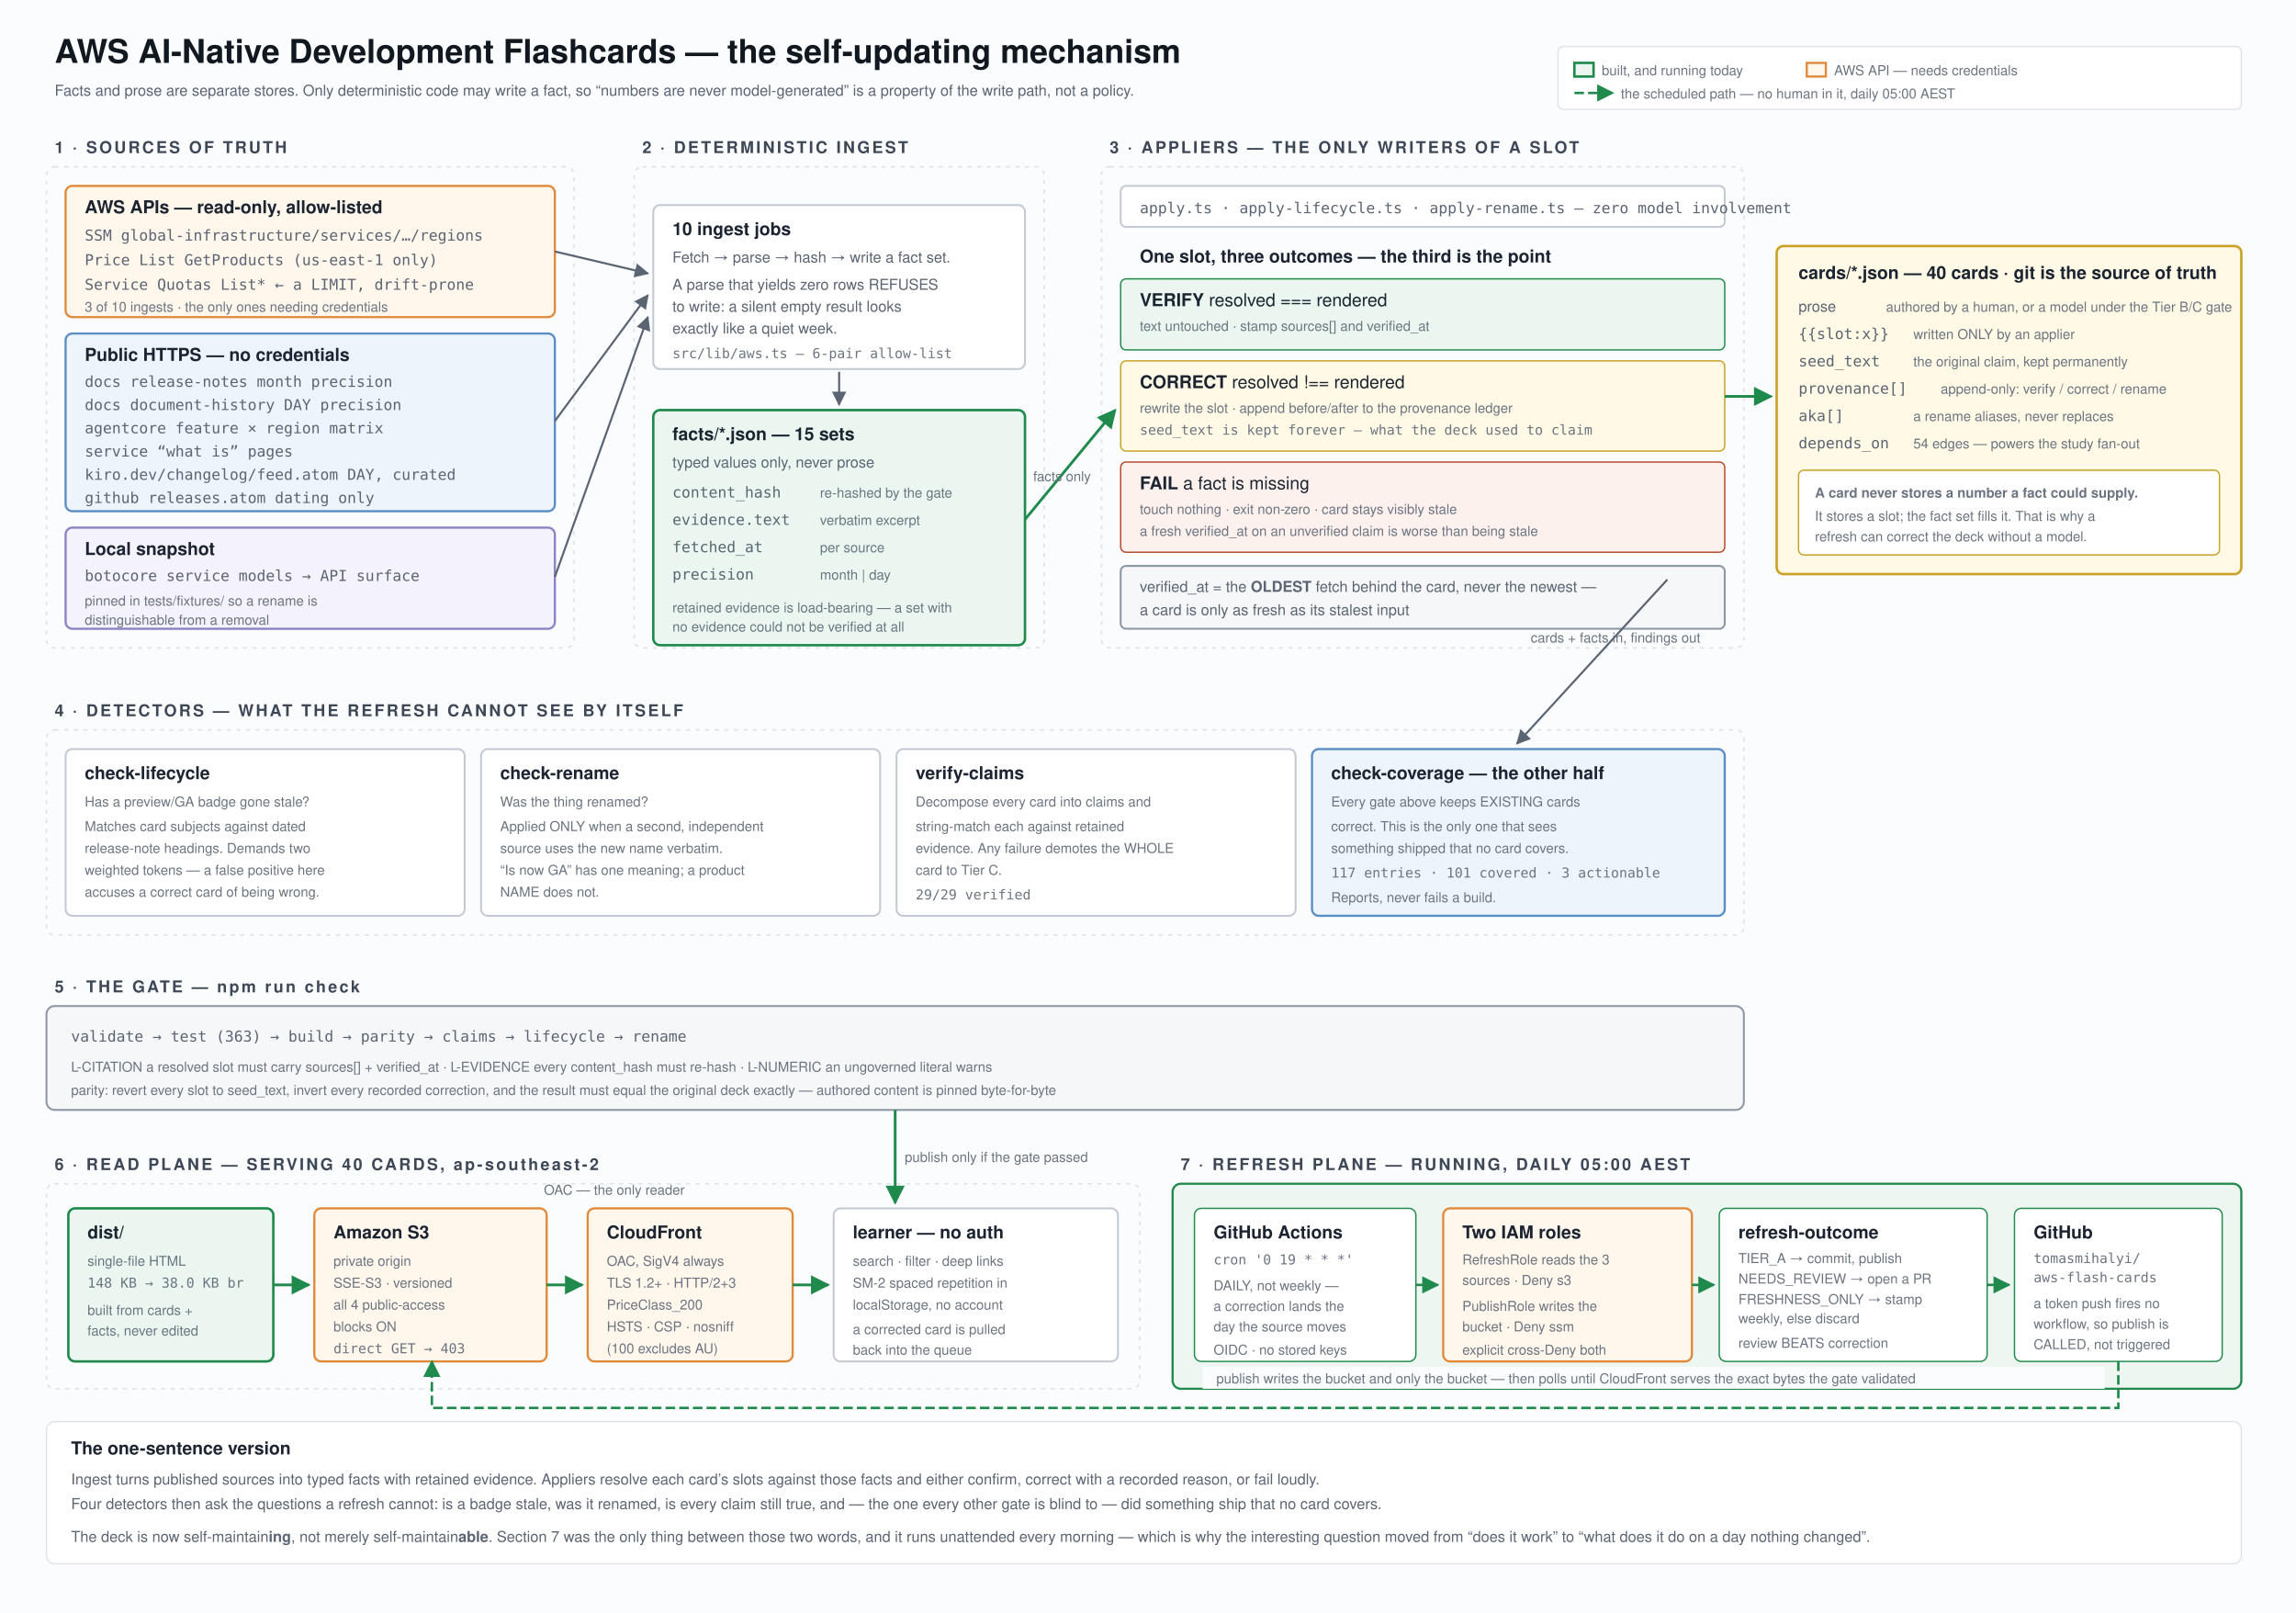
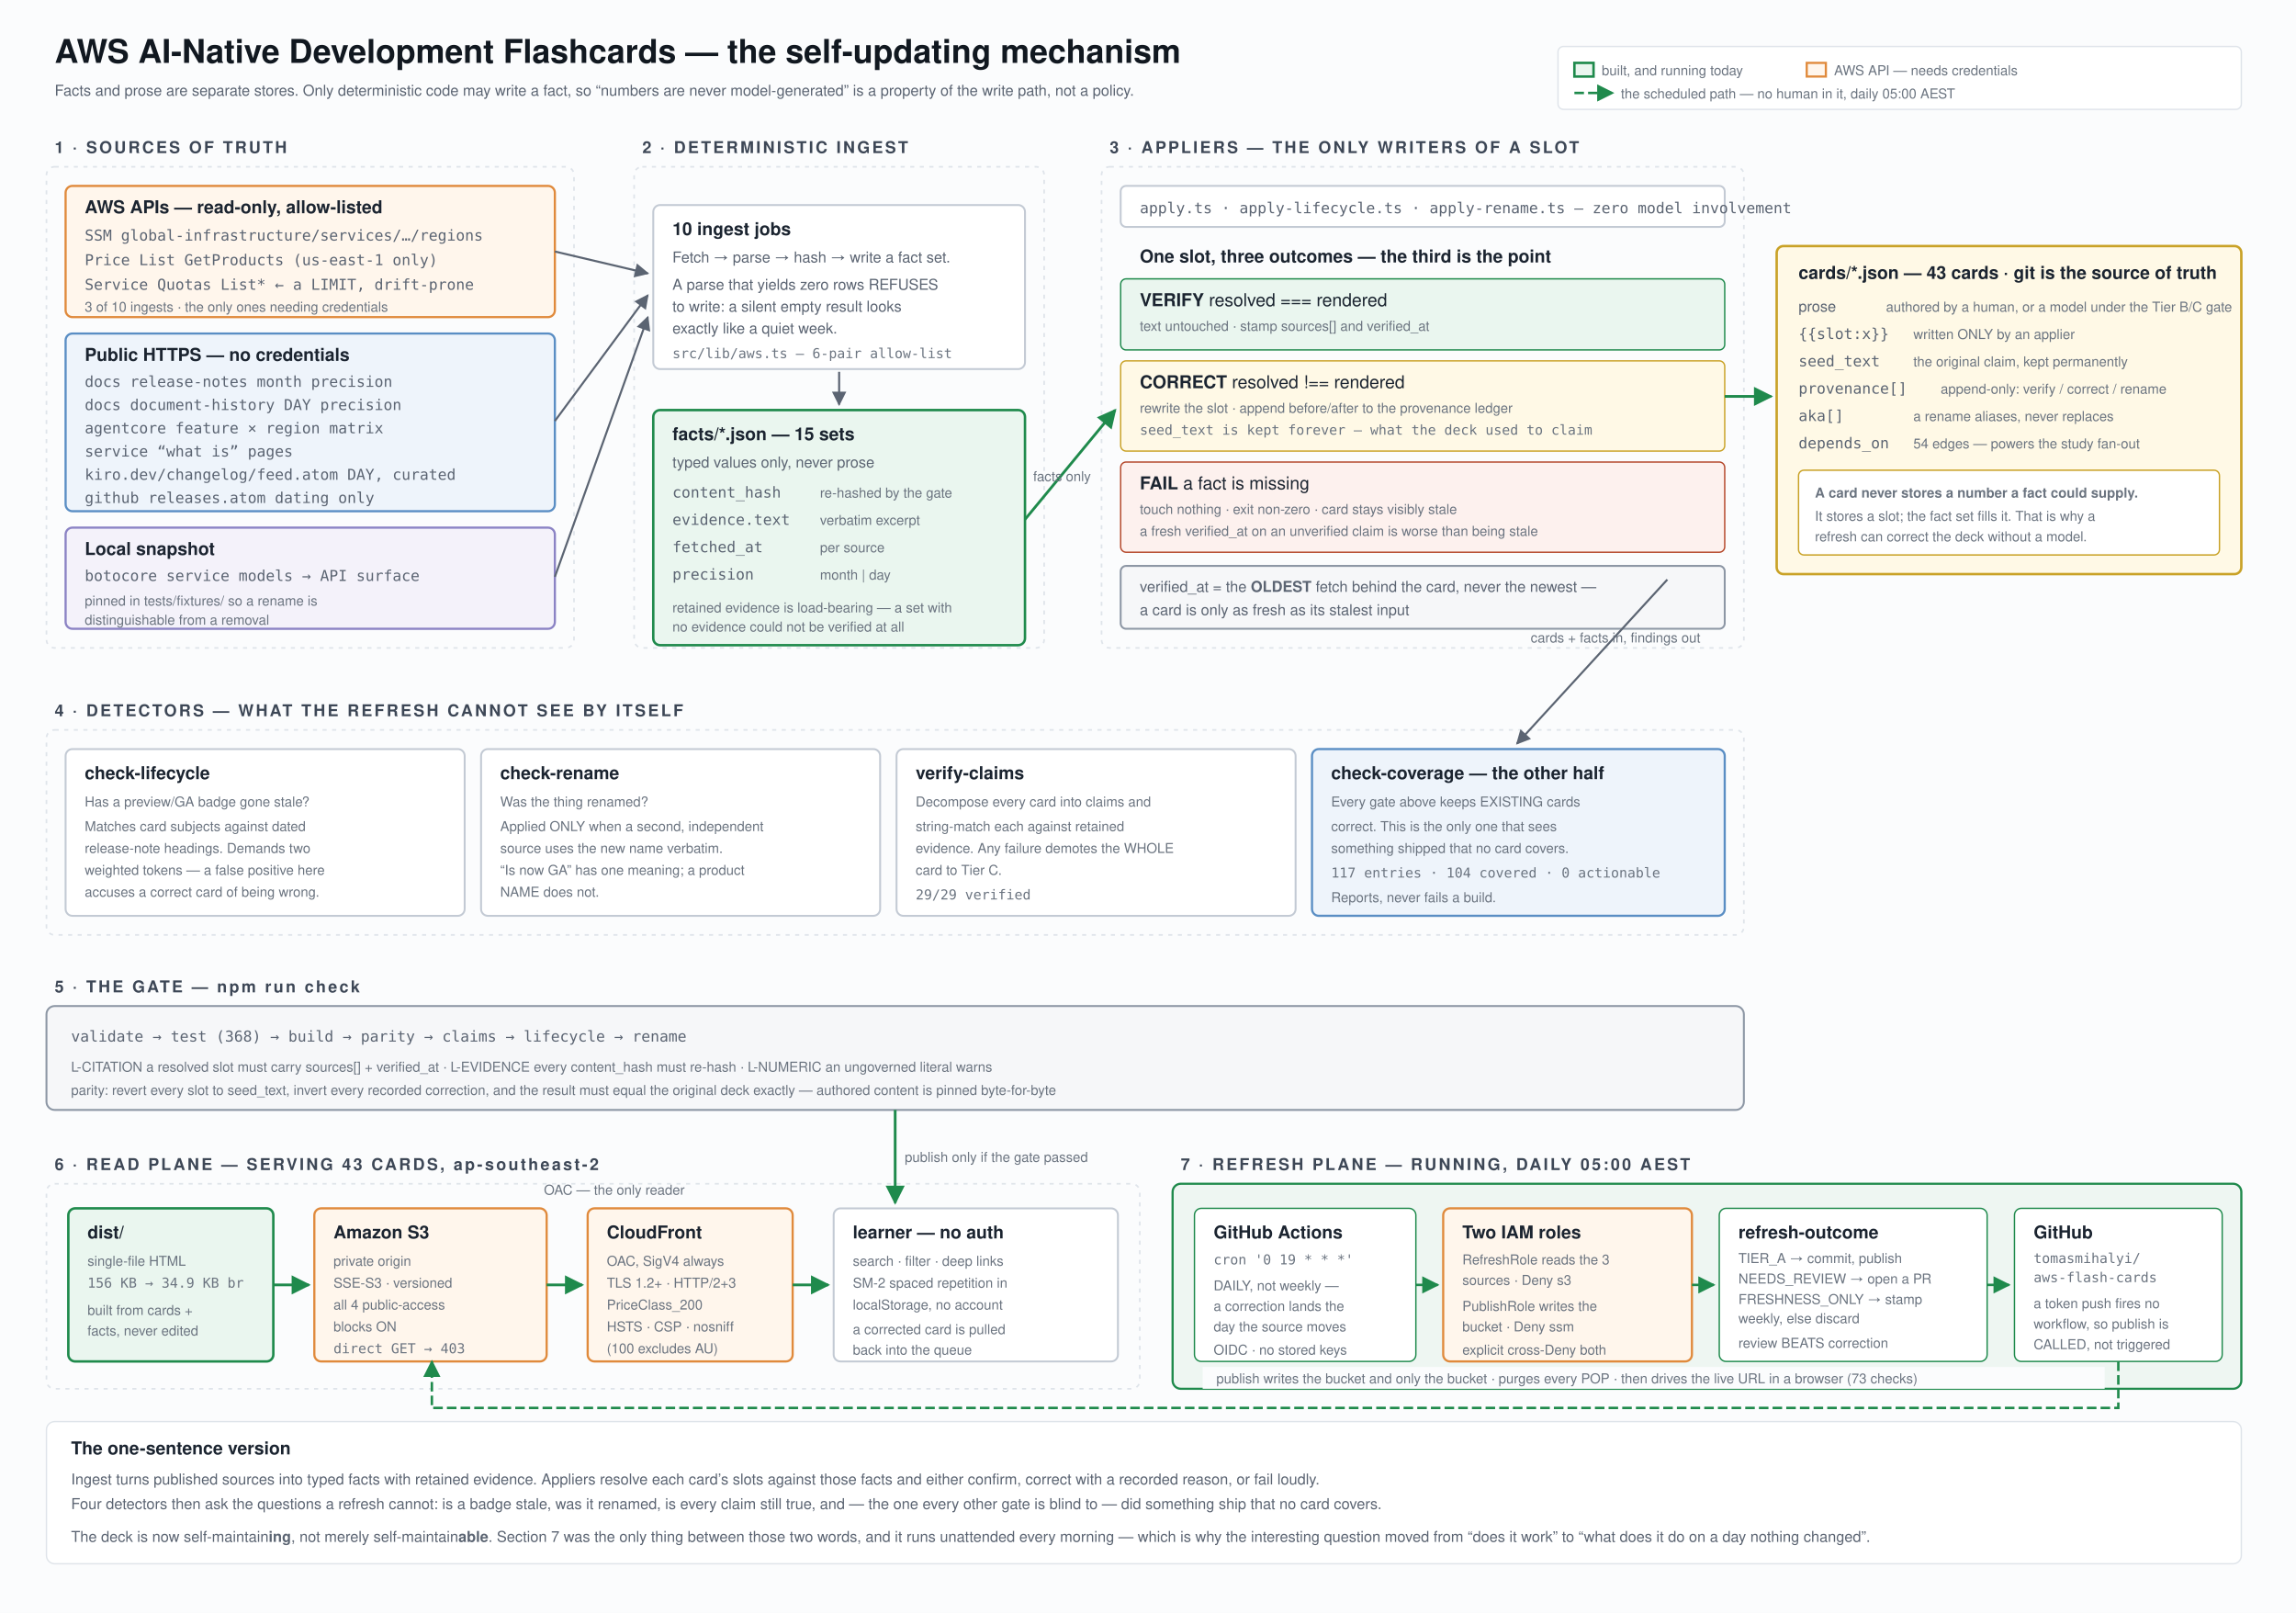
<svg xmlns="http://www.w3.org/2000/svg" width="1680" height="1180" viewBox="0 0 1680 1180" font-family="Helvetica Neue, Helvetica, Arial, sans-serif">
  <defs>
    <marker id="a" viewBox="0 0 10 10" refX="9" refY="5" markerWidth="7" markerHeight="7" orient="auto-start-reverse">
      <path d="M0,0 L10,5 L0,10 z" fill="#5b6472" />
    </marker>
    <marker id="ag" viewBox="0 0 10 10" refX="9" refY="5" markerWidth="7" markerHeight="7" orient="auto-start-reverse">
      <path d="M0,0 L10,5 L0,10 z" fill="#1f8a4c" />
    </marker>
    <marker id="ar" viewBox="0 0 10 10" refX="9" refY="5" markerWidth="7" markerHeight="7" orient="auto-start-reverse">
      <path d="M0,0 L10,5 L0,10 z" fill="#b4472a" />
    </marker>
    <style>
      .t   { font-size:13px; fill:#1b2430; }
      .sm  { font-size:11px; fill:#5b6472; }
      .xs  { font-size:10px; fill:#6b7480; }
      .mono{ font-family:"IBM Plex Mono", "SF Mono", Menlo, monospace; }
      .h   { font-size:12px; font-weight:700; fill:#3d4756; letter-spacing:1.6px; }
      .box { fill:#ffffff; stroke:#c3cad4; stroke-width:1.4; }
      .aws { fill:#fff6ec; stroke:#e08a3c; stroke-width:1.6; }
      .pub { fill:#eef4fb; stroke:#5a8ec4; stroke-width:1.6; }
      .loc { fill:#f4f2fa; stroke:#8b83c4; stroke-width:1.6; }
      .store{ fill:#eaf6ef; stroke:#1f8a4c; stroke-width:1.8; }
      .card { fill:#fff9e6; stroke:#c9a227; stroke-width:1.8; }
      .gate { fill:#f6f7f9; stroke:#8d97a5; stroke-width:1.4; }
      .todo { fill:#fdf1ee; stroke:#b4472a; stroke-width:1.6; stroke-dasharray:6 4; }
      .ci   { fill:#eef6f2; stroke:#1f8a4c; stroke-width:1.6; }
      .ln  { stroke:#5b6472; stroke-width:1.5; fill:none; marker-end:url(#a); }
      .lng { stroke:#1f8a4c; stroke-width:2;   fill:none; marker-end:url(#ag); }
      .lnc { stroke:#1f8a4c; stroke-width:1.8; fill:none; marker-end:url(#ag); stroke-dasharray:7 3; }
      .lnr { stroke:#b4472a; stroke-width:1.6; fill:none; marker-end:url(#ar); stroke-dasharray:6 4; }
      .band{ fill:none; stroke:#dfe4ea; stroke-width:1.2; stroke-dasharray:3 4; }
    </style>
  </defs>
  <rect width="1680" height="1180" fill="#fbfcfd" />
  <text x="40" y="46" font-size="24" font-weight="700" fill="#111820">AWS AI-Native Development Flashcards — the self-updating mechanism</text>
  <text x="40" y="70" class="sm">Facts and prose are separate stores. Only deterministic code may write a fact, so “numbers are never model-generated” is a property of the write path, not a policy.</text>
  <g transform="translate(1140,34)">
    <rect x="0" y="0" width="500" height="46" rx="4" fill="#ffffff" stroke="#dfe4ea" />
    <rect x="12" y="12" width="14" height="10" class="store" />
    <text x="32" y="21" class="xs">built, and running today</text>
    <rect x="182" y="12" width="14" height="10" class="aws" />
    <text x="202" y="21" class="xs">AWS API — needs credentials</text>
    <line x1="12" y1="34" x2="40" y2="34" class="lnc" />
    <text x="46" y="38" class="xs">the scheduled path — no human in it, daily 05:00 AEST</text>
  </g>
  <text x="40" y="112" class="h">1 · SOURCES OF TRUTH</text>
  <rect x="34" y="122" width="386" height="352" class="band" rx="6" />
  <rect x="48" y="136" width="358" height="96" class="aws" rx="5" />
  <text x="62" y="156" class="t" font-weight="700">AWS APIs — read-only, allow-listed</text>
  <text x="62" y="176" class="sm mono">SSM  global-infrastructure/services/…/regions</text>
  <text x="62" y="194" class="sm mono">Price List  GetProducts   (us-east-1 only)</text>
  <text x="62" y="212" class="sm mono">Service Quotas  List*     ← a LIMIT, drift-prone</text>
  <text x="62" y="228" class="xs">3 of 10 ingests · the only ones needing credentials</text>
  <rect x="48" y="244" width="358" height="130" class="pub" rx="5" />
  <text x="62" y="264" class="t" font-weight="700">Public HTTPS — no credentials</text>
  <text x="62" y="283" class="sm mono">docs release-notes        month precision</text>
  <text x="62" y="300" class="sm mono">docs document-history     DAY precision</text>
  <text x="62" y="317" class="sm mono">agentcore feature × region matrix</text>
  <text x="62" y="334" class="sm mono">service “what is” pages</text>
  <text x="62" y="351" class="sm mono">kiro.dev/changelog/feed.atom   DAY, curated</text>
  <text x="62" y="368" class="sm mono">github releases.atom           dating only</text>
  <rect x="48" y="386" width="358" height="74" class="loc" rx="5" />
  <text x="62" y="406" class="t" font-weight="700">Local snapshot</text>
  <text x="62" y="425" class="sm mono">botocore service models → API surface</text>
  <text x="62" y="443" class="xs">pinned in tests/fixtures/ so a rename is</text>
  <text x="62" y="457" class="xs">distinguishable from a removal</text>
  <text x="470" y="112" class="h">2 · DETERMINISTIC INGEST</text>
  <rect x="464" y="122" width="300" height="352" class="band" rx="6" />
  <rect x="478" y="150" width="272" height="120" class="box" rx="5" />
  <text x="492" y="172" class="t" font-weight="700">10 ingest jobs</text>
  <text x="492" y="192" class="sm">Fetch → parse → hash → write a fact set.</text>
  <text x="492" y="212" class="sm">A parse that yields zero rows REFUSES</text>
  <text x="492" y="228" class="sm">to write: a silent empty result looks</text>
  <text x="492" y="244" class="sm">exactly like a quiet week.</text>
  <text x="492" y="262" class="xs mono">src/lib/aws.ts — 6-pair allow-list</text>
  <rect x="478" y="300" width="272" height="172" class="store" rx="5" />
  <text x="492" y="322" class="t" font-weight="700">facts/*.json   — 15 sets</text>
  <text x="492" y="342" class="sm">typed values only, never prose</text>
  <text x="492" y="364" class="sm mono">content_hash</text>
  <text x="600" y="364" class="xs">re-hashed by the gate</text>
  <text x="492" y="384" class="sm mono">evidence.text</text>
  <text x="600" y="384" class="xs">verbatim excerpt</text>
  <text x="492" y="404" class="sm mono">fetched_at</text>
  <text x="600" y="404" class="xs">per source</text>
  <text x="492" y="424" class="sm mono">precision</text>
  <text x="600" y="424" class="xs">month | day</text>
  <text x="492" y="448" class="xs">retained evidence is load-bearing — a set with</text>
  <text x="492" y="462" class="xs">no evidence could not be verified at all</text>
  <line x1="406" y1="184" x2="474" y2="200" class="ln" />
  <line x1="406" y1="308" x2="474" y2="216" class="ln" />
  <line x1="406" y1="422" x2="474" y2="232" class="ln" />
  <line x1="614" y1="272" x2="614" y2="296" class="ln" />
  <text x="812" y="112" class="h">3 · APPLIERS — THE ONLY WRITERS OF A SLOT</text>
  <rect x="806" y="122" width="470" height="352" class="band" rx="6" />
  <rect x="820" y="136" width="442" height="30" class="box" rx="4" />
  <text x="834" y="156" class="sm mono">apply.ts · apply-lifecycle.ts · apply-rename.ts   — zero model involvement</text>
  <text x="834" y="192" class="t" font-weight="700">One slot, three outcomes — the third is the point</text>
  <rect x="820" y="204" width="442" height="52" fill="#eaf6ef" stroke="#1f8a4c" rx="4" />
  <text x="834" y="224" class="t">
    <tspan font-weight="700">VERIFY</tspan>  resolved === rendered</text>
  <text x="834" y="242" class="xs">text untouched · stamp sources[] and verified_at</text>
  <rect x="820" y="264" width="442" height="66" fill="#fff9e6" stroke="#c9a227" rx="4" />
  <text x="834" y="284" class="t">
    <tspan font-weight="700">CORRECT</tspan>  resolved !== rendered</text>
  <text x="834" y="302" class="xs">rewrite the slot · append before/after to the provenance ledger</text>
  <text x="834" y="318" class="xs mono">seed_text is kept forever — what the deck used to claim</text>
  <rect x="820" y="338" width="442" height="66" fill="#fdf1ee" stroke="#b4472a" rx="4" />
  <text x="834" y="358" class="t">
    <tspan font-weight="700">FAIL</tspan>  a fact is missing</text>
  <text x="834" y="376" class="xs">touch nothing · exit non-zero · card stays visibly stale</text>
  <text x="834" y="392" class="xs">a fresh verified_at on an unverified claim is worse than being stale</text>
  <rect x="820" y="414" width="442" height="46" class="gate" rx="4" />
  <text x="834" y="433" class="sm">verified_at = the <tspan font-weight="700">OLDEST</tspan> fetch behind the card, never the newest —</text>
  <text x="834" y="450" class="sm">a card is only as fresh as its stalest input</text>
  <line x1="750" y1="380" x2="816" y2="300" class="lng" />
  <text x="756" y="352" class="xs" fill="#1f8a4c">facts only</text>
  <rect x="1300" y="180" width="340" height="240" class="card" rx="5" />
-   <text x="1316" y="204" class="t" font-weight="700">cards/*.json — 40 cards · git is the source of truth</text>
+   <text x="1316" y="204" class="t" font-weight="700">cards/*.json — 43 cards · git is the source of truth</text>
  <text x="1316" y="228" class="sm">prose</text>
  <text x="1380" y="228" class="xs">authored by a human, or a model under the Tier B/C gate</text>
  <text x="1316" y="248" class="sm mono">{{slot:x}}</text>
  <text x="1400" y="248" class="xs">written ONLY by an applier</text>
  <text x="1316" y="268" class="sm mono">seed_text</text>
  <text x="1400" y="268" class="xs">the original claim, kept permanently</text>
  <text x="1316" y="288" class="sm mono">provenance[]</text>
  <text x="1420" y="288" class="xs">append-only: verify / correct / rename</text>
  <text x="1316" y="308" class="sm mono">aka[]</text>
  <text x="1400" y="308" class="xs">a rename aliases, never replaces</text>
  <text x="1316" y="328" class="sm mono">depends_on</text>
  <text x="1400" y="328" class="xs">54 edges — powers the study fan-out</text>
  <rect x="1316" y="344" width="308" height="62" fill="#ffffff" stroke="#c9a227" rx="4" />
  <text x="1328" y="364" class="xs" font-weight="700">A card never stores a number a fact could supply.</text>
  <text x="1328" y="381" class="xs">It stores a slot; the fact set fills it. That is why a</text>
  <text x="1328" y="396" class="xs">refresh can correct the deck without a model.</text>
  <line x1="1262" y1="290" x2="1296" y2="290" class="lng" />
  <text x="40" y="524" class="h">4 · DETECTORS — WHAT THE REFRESH CANNOT SEE BY ITSELF</text>
  <rect x="34" y="534" width="1242" height="150" class="band" rx="6" />
  <rect x="48" y="548" width="292" height="122" class="box" rx="5" />
  <text x="62" y="570" class="t" font-weight="700">check-lifecycle</text>
  <text x="62" y="590" class="xs">Has a preview/GA badge gone stale?</text>
  <text x="62" y="608" class="xs">Matches card subjects against dated</text>
  <text x="62" y="624" class="xs">release-note headings. Demands two</text>
  <text x="62" y="640" class="xs">weighted tokens — a false positive here</text>
  <text x="62" y="656" class="xs">accuses a correct card of being wrong.</text>
  <rect x="352" y="548" width="292" height="122" class="box" rx="5" />
  <text x="366" y="570" class="t" font-weight="700">check-rename</text>
  <text x="366" y="590" class="xs">Was the thing renamed?</text>
  <text x="366" y="608" class="xs">Applied ONLY when a second, independent</text>
  <text x="366" y="624" class="xs">source uses the new name verbatim.</text>
  <text x="366" y="640" class="xs">“Is now GA” has one meaning; a product</text>
  <text x="366" y="656" class="xs">NAME does not.</text>
  <rect x="656" y="548" width="292" height="122" class="box" rx="5" />
  <text x="670" y="570" class="t" font-weight="700">verify-claims</text>
  <text x="670" y="590" class="xs">Decompose every card into claims and</text>
  <text x="670" y="608" class="xs">string-match each against retained</text>
  <text x="670" y="624" class="xs">evidence. Any failure demotes the WHOLE</text>
  <text x="670" y="640" class="xs">card to Tier C.</text>
  <text x="670" y="658" class="xs mono">29/29 verified</text>
  <rect x="960" y="548" width="302" height="122" fill="#eef4fb" stroke="#5a8ec4" stroke-width="1.6" rx="5" />
  <text x="974" y="570" class="t" font-weight="700">check-coverage — the other half</text>
  <text x="974" y="590" class="xs">Every gate above keeps EXISTING cards</text>
  <text x="974" y="608" class="xs">correct. This is the only one that sees</text>
  <text x="974" y="624" class="xs">something shipped that no card covers.</text>
-   <text x="974" y="642" class="xs mono">117 entries · 101 covered · 3 actionable</text>
+   <text x="974" y="642" class="xs mono">117 entries · 104 covered · 0 actionable</text>
  <text x="974" y="660" class="xs">Reports, never fails a build.</text>
  <line x1="1220" y1="424" x2="1110" y2="544" class="ln" />
  <text x="1120" y="470" class="xs">cards + facts in, findings out</text>
  <text x="40" y="726" class="h">5 · THE GATE — npm run check</text>
  <rect x="34" y="736" width="1242" height="76" class="gate" rx="6" />
-   <text x="52" y="762" class="sm mono">validate → test (363) → build → parity → claims → lifecycle → rename</text>
+   <text x="52" y="762" class="sm mono">validate → test (368) → build → parity → claims → lifecycle → rename</text>
  <text x="52" y="784" class="xs">L-CITATION a resolved slot must carry sources[] + verified_at · L-EVIDENCE every content_hash must re-hash · L-NUMERIC an ungoverned literal warns</text>
  <text x="52" y="801" class="xs">parity: revert every slot to seed_text, invert every recorded correction, and the result must equal the original deck exactly — authored content is pinned byte-for-byte</text>
-   <text x="40" y="856" class="h">6 · READ PLANE — SERVING 40 CARDS, ap-southeast-2</text>
+   <text x="40" y="856" class="h">6 · READ PLANE — SERVING 43 CARDS, ap-southeast-2</text>
  <rect x="34" y="866" width="800" height="150" class="band" rx="6" />
  <rect x="50" y="884" width="150" height="112" class="store" rx="5" />
  <text x="64" y="906" class="t" font-weight="700">dist/</text>
  <text x="64" y="926" class="xs">single-file HTML</text>
-   <text x="64" y="942" class="xs mono">148 KB → 38.0 KB br</text>
+   <text x="64" y="942" class="xs mono">156 KB → 34.9 KB br</text>
  <text x="64" y="962" class="xs">built from cards +</text>
  <text x="64" y="977" class="xs">facts, never edited</text>
  <rect x="230" y="884" width="170" height="112" class="aws" rx="5" />
  <text x="244" y="906" class="t" font-weight="700">Amazon S3</text>
  <text x="244" y="926" class="xs">private origin</text>
  <text x="244" y="942" class="xs">SSE-S3 · versioned</text>
  <text x="244" y="958" class="xs">all 4 public-access</text>
  <text x="244" y="974" class="xs">blocks ON</text>
  <text x="244" y="990" class="xs mono">direct GET → 403</text>
  <rect x="430" y="884" width="150" height="112" class="aws" rx="5" />
  <text x="444" y="906" class="t" font-weight="700">CloudFront</text>
  <text x="444" y="926" class="xs">OAC, SigV4 always</text>
  <text x="444" y="942" class="xs">TLS 1.2+ · HTTP/2+3</text>
  <text x="444" y="958" class="xs">PriceClass_200</text>
  <text x="444" y="974" class="xs">HSTS · CSP · nosniff</text>
  <text x="444" y="990" class="xs">(100 excludes AU)</text>
  <rect x="610" y="884" width="208" height="112" class="box" rx="5" />
  <text x="624" y="906" class="t" font-weight="700">learner — no auth</text>
  <text x="624" y="926" class="xs">search · filter · deep links</text>
  <text x="624" y="942" class="xs">SM-2 spaced repetition in</text>
  <text x="624" y="958" class="xs">localStorage, no account</text>
  <text x="624" y="976" class="xs">a corrected card is pulled</text>
  <text x="624" y="991" class="xs">back into the queue</text>
  <line x1="200" y1="940" x2="226" y2="940" class="lng" />
  <path d="M400,940 L426,940" class="lng" />
  <text x="398" y="874" class="xs" fill="#1f8a4c">OAC — the only reader</text>
  <line x1="580" y1="940" x2="606" y2="940" class="lng" />
  <line x1="655" y1="812" x2="655" y2="880" class="lng" />
  <text x="662" y="850" class="xs" fill="#1f8a4c">publish only if the gate passed</text>
  <text x="864" y="856" class="h" fill="#1f8a4c">7 · REFRESH PLANE — RUNNING, DAILY 05:00 AEST</text>
  <rect x="858" y="866" width="782" height="150" class="ci" rx="6" />
  <rect x="874" y="884" width="162" height="112" fill="#ffffff" stroke="#1f8a4c" rx="5" />
  <text x="888" y="906" class="t" font-weight="700">GitHub Actions</text>
  <text x="888" y="925" class="xs mono">cron '0 19 * * *'</text>
  <text x="888" y="944" class="xs">DAILY, not weekly —</text>
  <text x="888" y="959" class="xs">a correction lands the</text>
  <text x="888" y="974" class="xs">day the source moves</text>
  <text x="888" y="991" class="xs">OIDC · no stored keys</text>
  <rect x="1056" y="884" width="182" height="112" class="aws" rx="5" />
  <text x="1070" y="906" class="t" font-weight="700">Two IAM roles</text>
  <text x="1070" y="925" class="xs">RefreshRole reads the 3</text>
  <text x="1070" y="940" class="xs">sources · Deny s3</text>
  <text x="1070" y="959" class="xs">PublishRole writes the</text>
  <text x="1070" y="974" class="xs">bucket · Deny ssm</text>
  <text x="1070" y="991" class="xs">explicit cross-Deny both</text>
  <rect x="1258" y="884" width="196" height="112" fill="#ffffff" stroke="#1f8a4c" rx="5" />
  <text x="1272" y="906" class="t" font-weight="700">refresh-outcome</text>
  <text x="1272" y="924" class="xs">TIER_A → commit, publish</text>
  <text x="1272" y="939" class="xs">NEEDS_REVIEW → open a PR</text>
  <text x="1272" y="954" class="xs">FRESHNESS_ONLY → stamp</text>
  <text x="1272" y="968" class="xs">weekly, else discard</text>
  <text x="1272" y="986" class="xs">review BEATS correction</text>
  <rect x="1474" y="884" width="152" height="112" fill="#ffffff" stroke="#1f8a4c" rx="5" />
  <text x="1488" y="906" class="t" font-weight="700">GitHub</text>
  <text x="1488" y="924" class="xs mono">tomasmihalyi/</text>
  <text x="1488" y="938" class="xs mono">aws-flash-cards</text>
  <text x="1488" y="957" class="xs">a token push fires no</text>
  <text x="1488" y="972" class="xs">workflow, so publish is</text>
  <text x="1488" y="987" class="xs">CALLED, not triggered</text>
  <line x1="1036" y1="940" x2="1052" y2="940" class="lnc" />
  <line x1="1238" y1="940" x2="1254" y2="940" class="lnc" />
  <line x1="1454" y1="940" x2="1470" y2="940" class="lnc" />
  <path d="M1550,996 L1550,1030 L316,1030 L316,996" class="lnc" />
  <rect x="880" y="1000" width="660" height="16" fill="#fbfcfd" />
-   <text x="890" y="1012" class="xs" fill="#1f8a4c">publish writes the bucket and only the bucket — then polls until CloudFront serves the exact bytes the gate validated</text>
+   <text x="890" y="1012" class="xs" fill="#1f8a4c">publish writes the bucket and only the bucket · purges every POP · then drives the live URL in a browser (73 checks)</text>
  <rect x="34" y="1040" width="1606" height="104" fill="#ffffff" stroke="#dfe4ea" rx="6" />
  <text x="52" y="1064" class="t" font-weight="700">The one-sentence version</text>
  <text x="52" y="1086" class="sm">Ingest turns published sources into typed facts with retained evidence. Appliers resolve each card’s slots against those facts and either confirm, correct with a recorded reason, or fail loudly.</text>
  <text x="52" y="1104" class="sm">Four detectors then ask the questions a refresh cannot: is a badge stale, was it renamed, is every claim still true, and — the one every other gate is blind to — did something ship that no card covers.</text>
  <text x="52" y="1128" class="sm" fill="#1f8a4c">The deck is now self-maintain<tspan font-weight="700">ing</tspan>, not merely self-maintain<tspan font-weight="700">able</tspan>. Section 7 was the only thing between those two words, and it runs unattended every morning — which is why the interesting question moved from “does it work” to “what does it do on a day nothing changed”.</text>
</svg>
